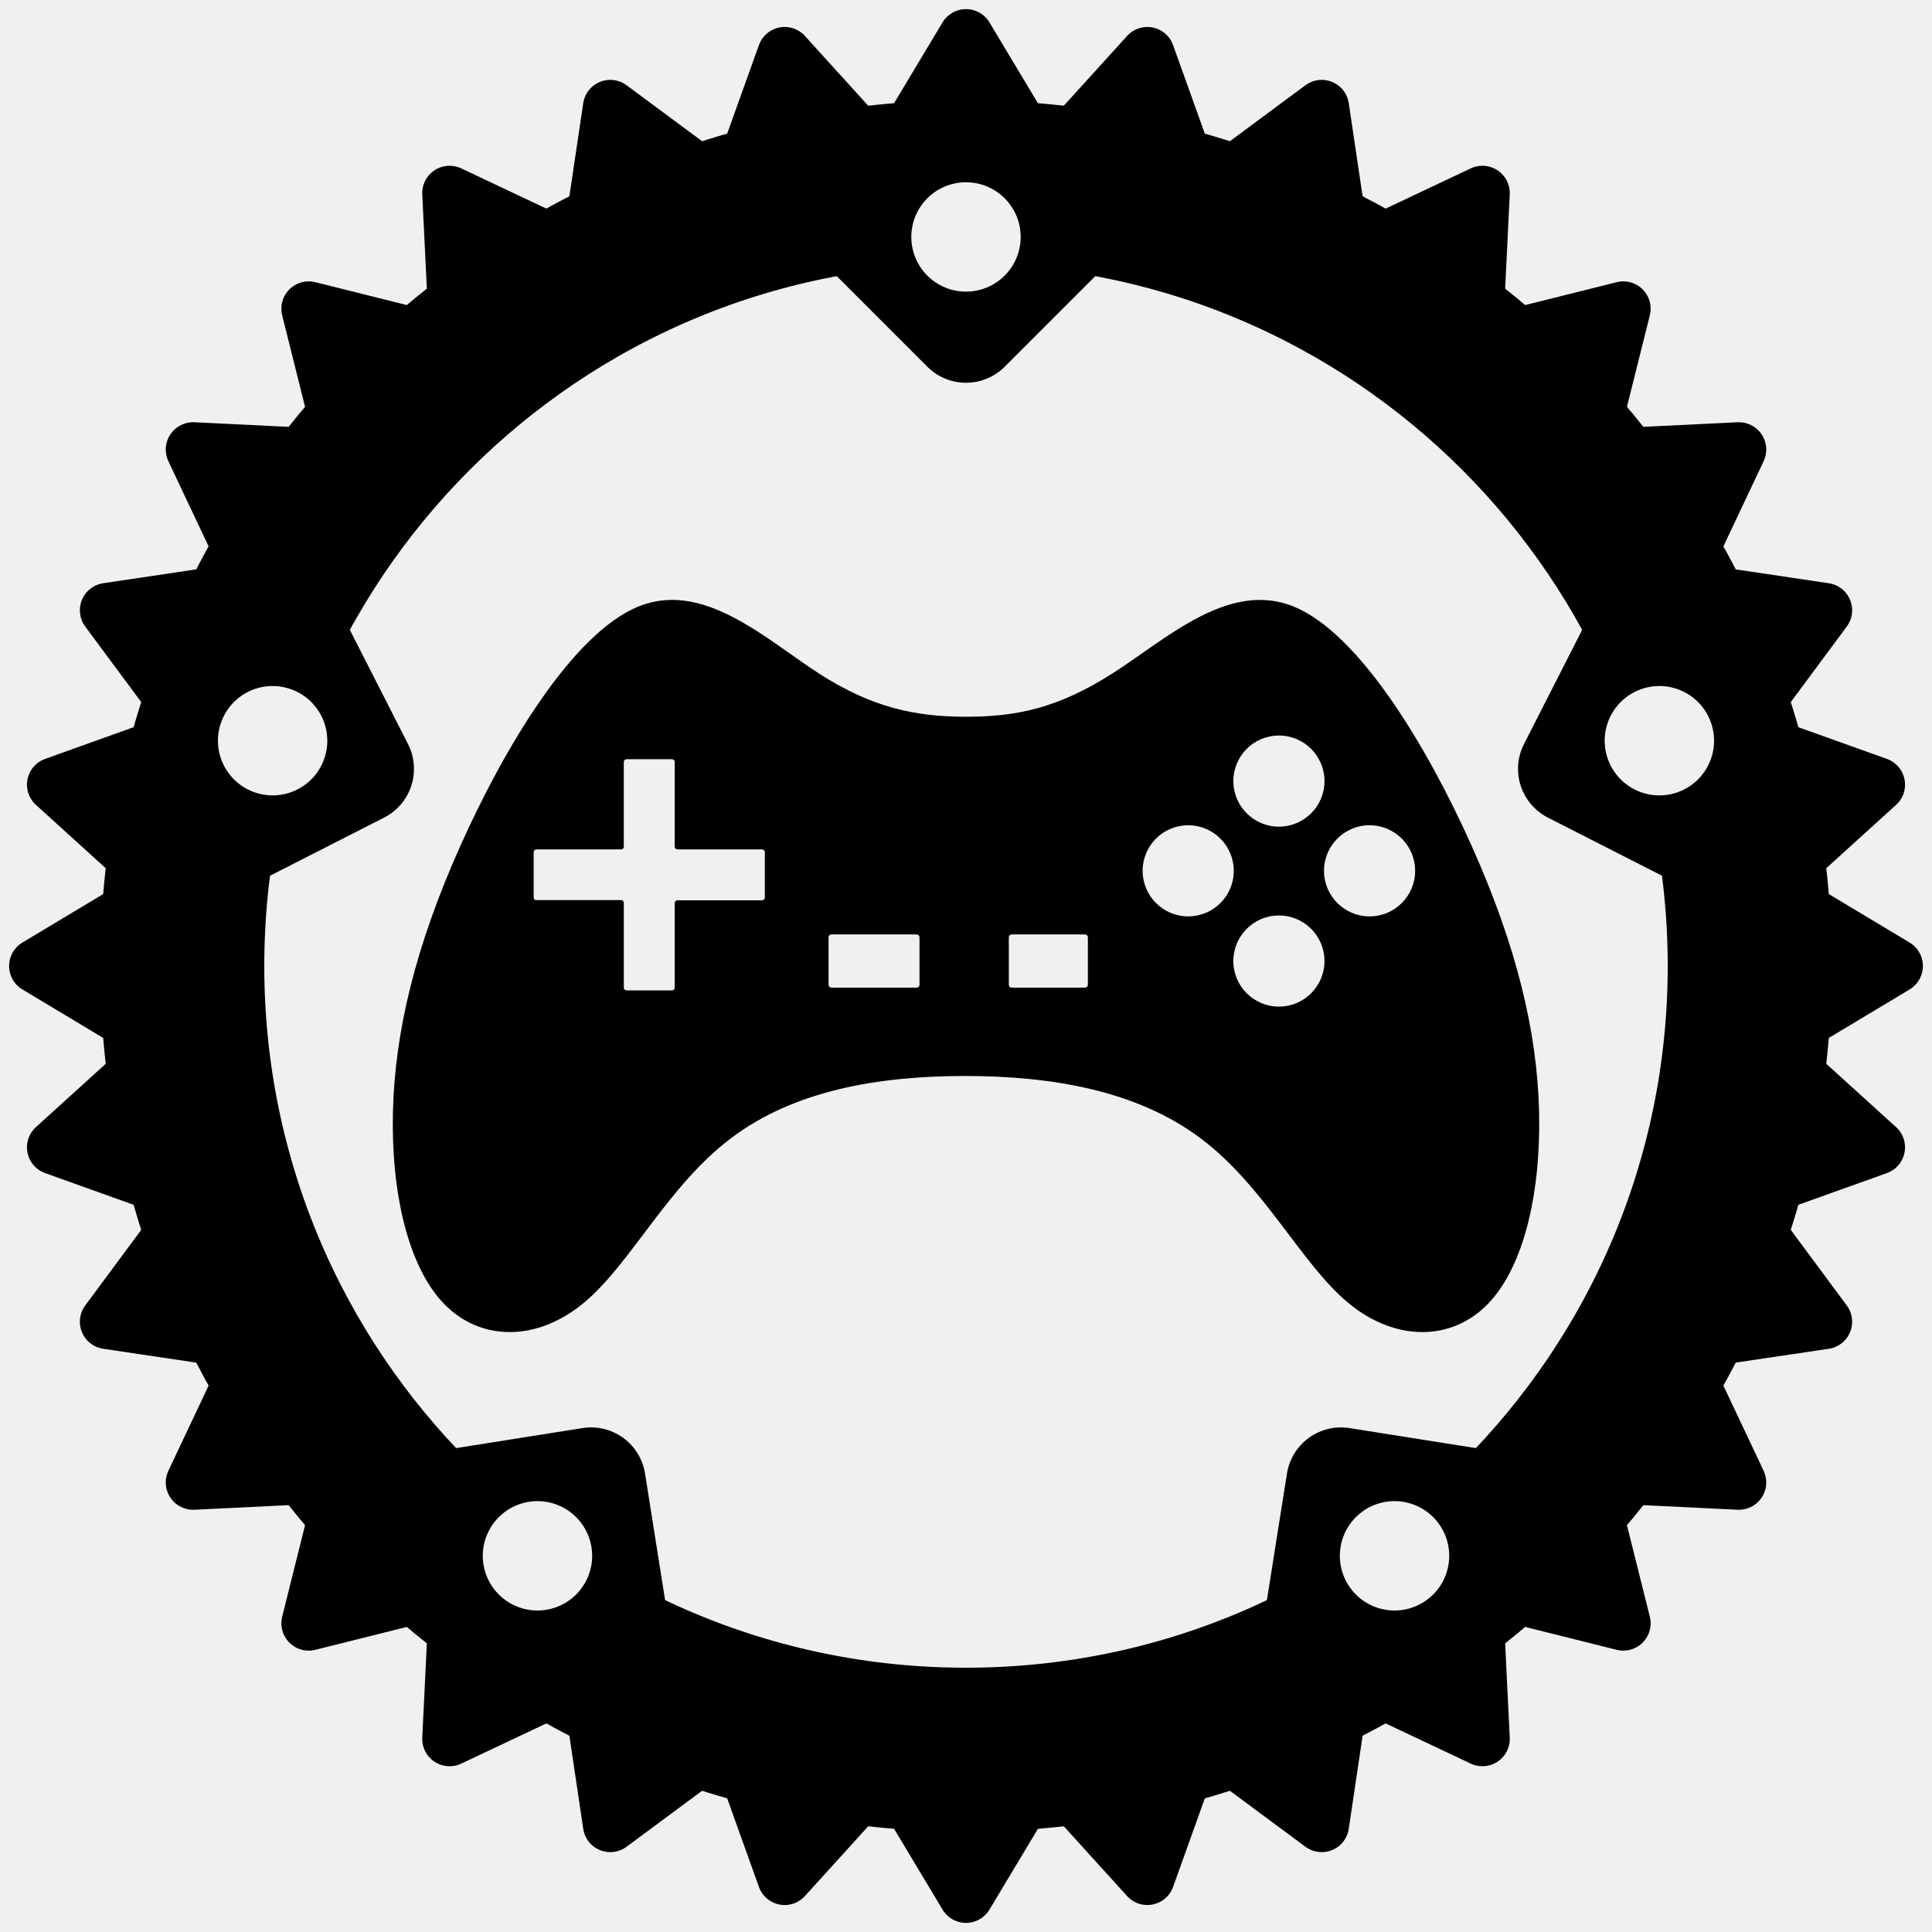
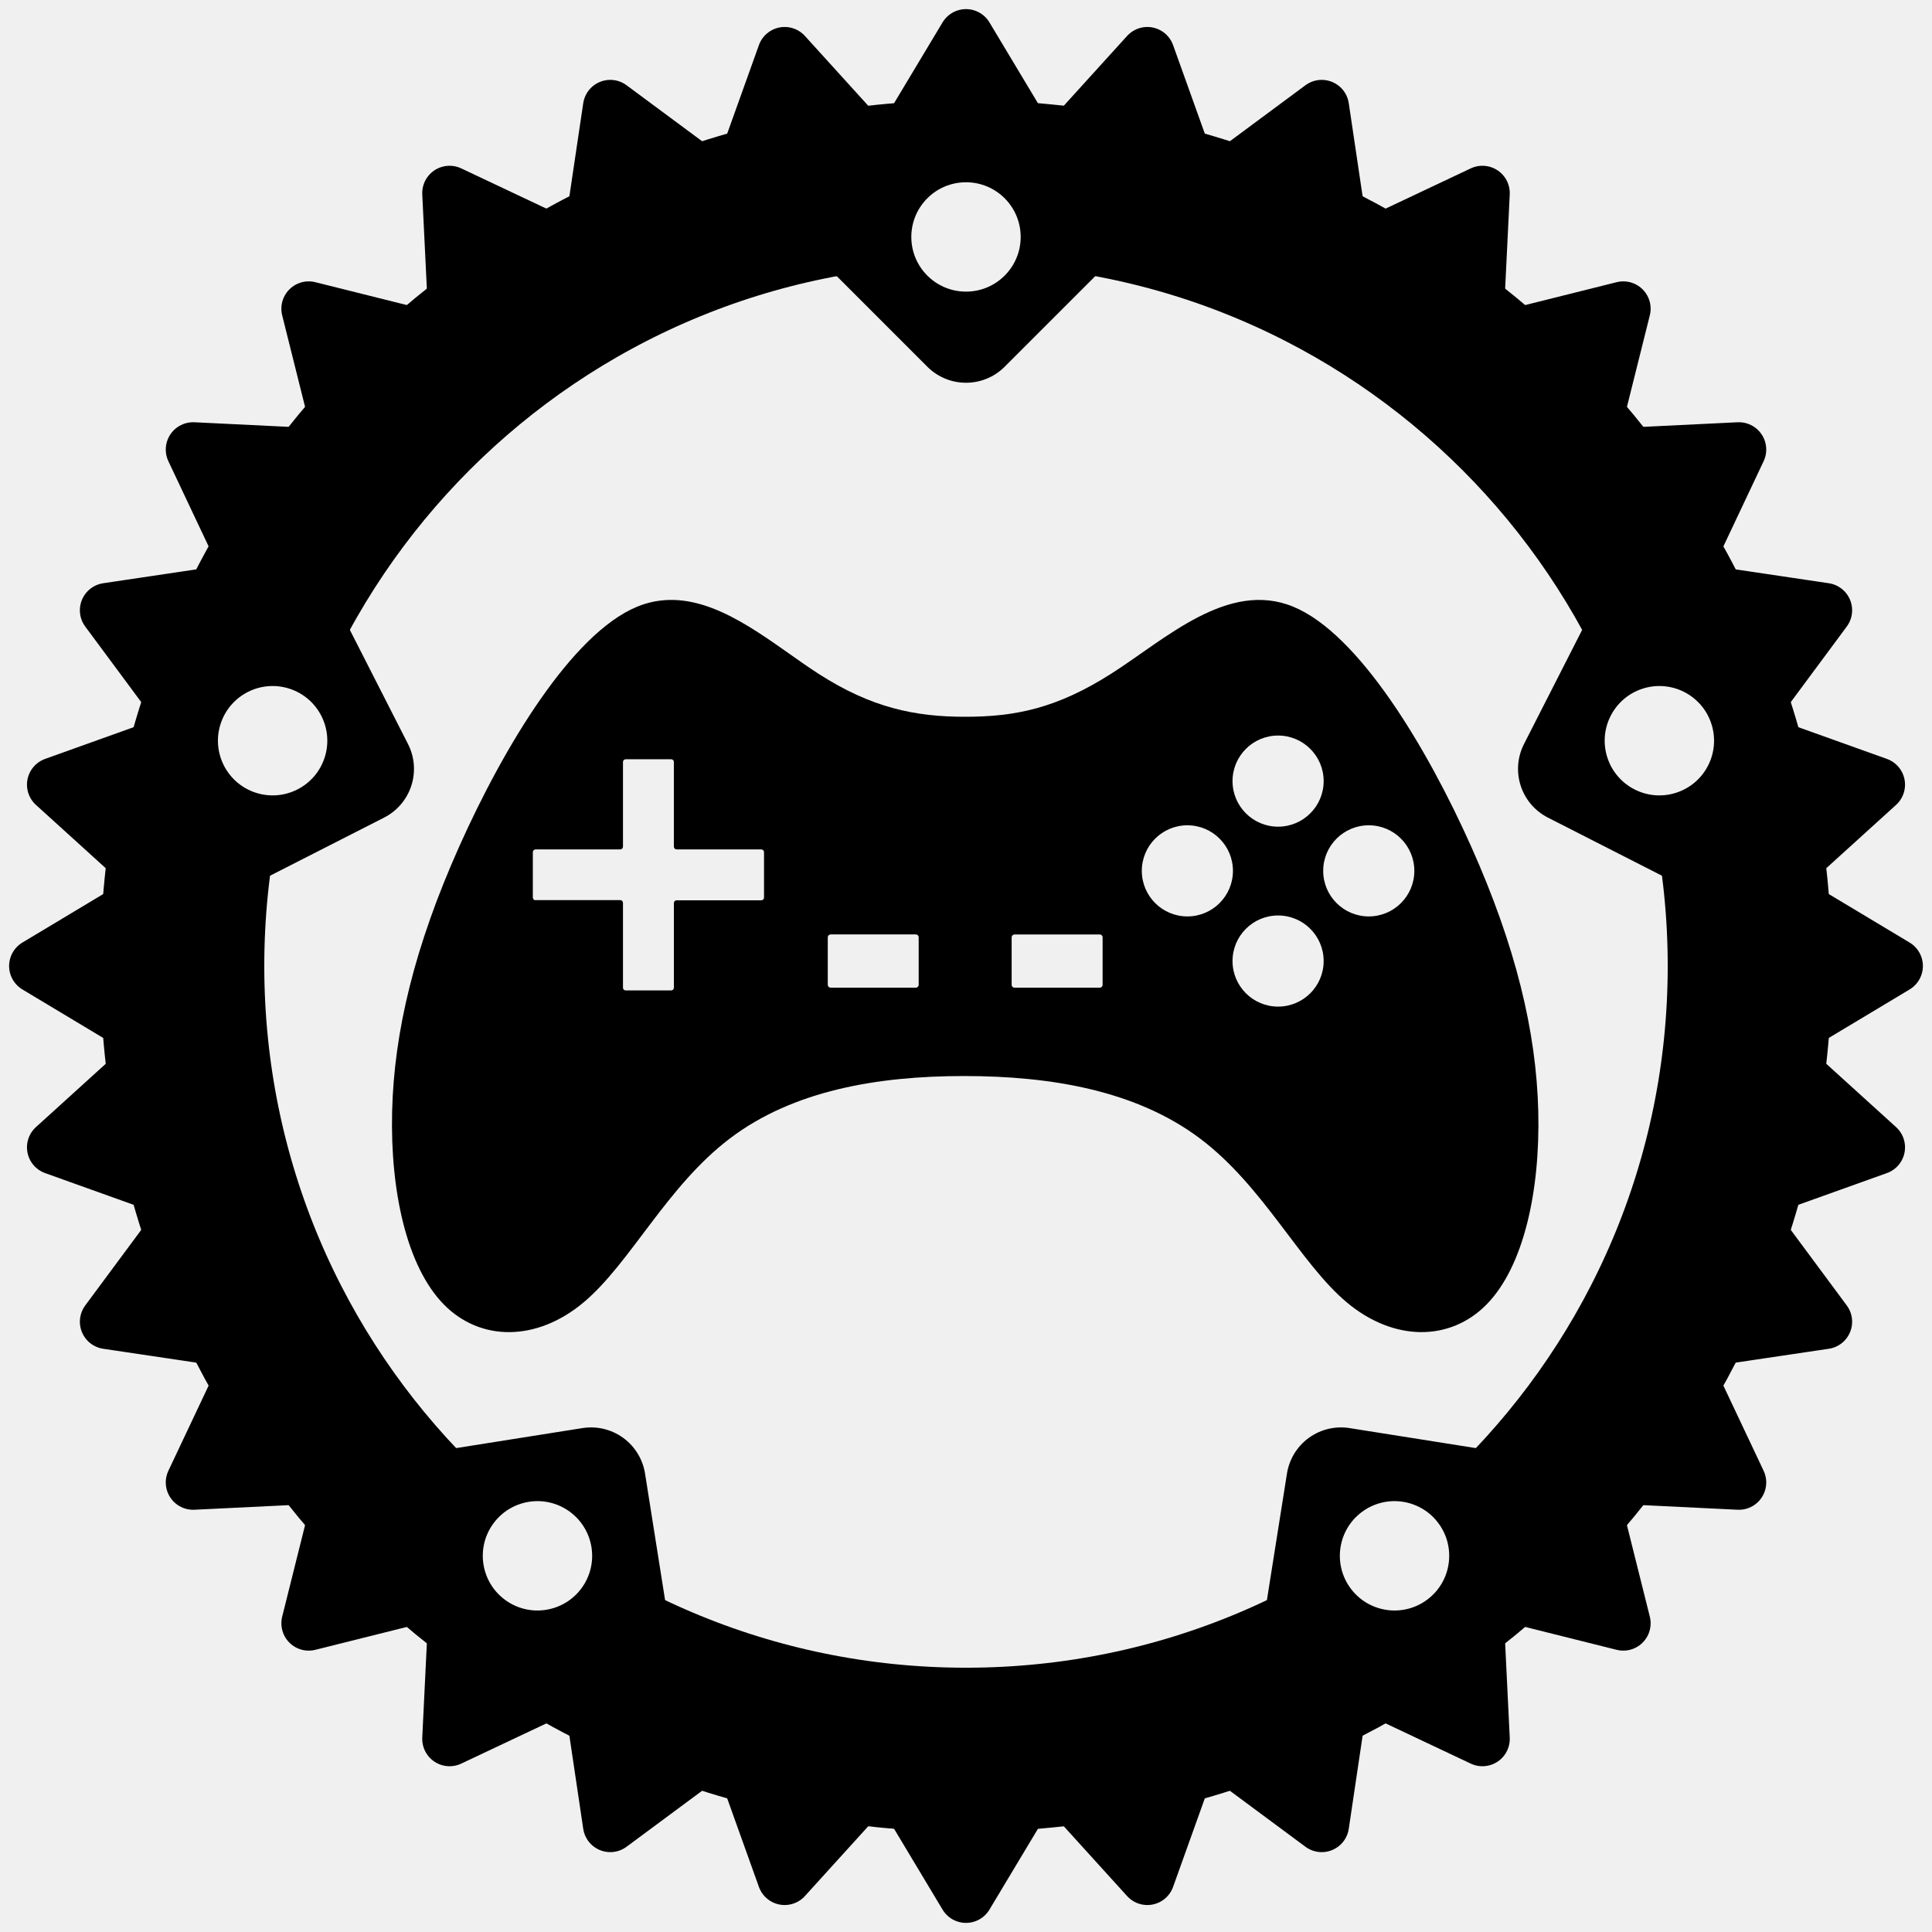
<svg xmlns="http://www.w3.org/2000/svg" xmlns:xlink="http://www.w3.org/1999/xlink" xml:space="preserve" width="106" height="106">
  <defs>
    <mask id="b">
      <path fill="#fff" d="M-60-60H60V60H-60z" />
      <circle id="a" cx="0" cy="-40" r="3" />
      <use xlink:href="#a" transform="rotate(72)" />
      <use xlink:href="#a" transform="rotate(144)" />
      <use xlink:href="#a" transform="rotate(-144)" />
      <use xlink:href="#a" transform="rotate(-72)" />
    </mask>
  </defs>
  <g style="display:inline;mix-blend-mode:normal">
    <g mask="url(#b)" transform="translate(53 53)">
      <circle r="43" fill="none" stroke="#000" stroke-width="9" />
      <path id="c" stroke="#000" stroke-linejoin="round" stroke-width="3" d="m51 0-5-3v6z" />
      <use xlink:href="#c" transform="rotate(11.25)" />
      <use xlink:href="#c" transform="rotate(22.5)" />
      <use xlink:href="#c" transform="rotate(33.75)" />
      <use xlink:href="#c" transform="rotate(45)" />
      <use xlink:href="#c" transform="rotate(56.25)" />
      <use xlink:href="#c" transform="rotate(67.5)" />
      <use xlink:href="#c" transform="rotate(78.75)" />
      <use xlink:href="#c" transform="rotate(90)" />
      <use xlink:href="#c" transform="rotate(101.25)" />
      <use xlink:href="#c" transform="rotate(112.5)" />
      <use xlink:href="#c" transform="rotate(123.75)" />
      <use xlink:href="#c" transform="rotate(135)" />
      <use xlink:href="#c" transform="rotate(146.25)" />
      <use xlink:href="#c" transform="rotate(157.5)" />
      <use xlink:href="#c" transform="rotate(168.75)" />
      <use xlink:href="#c" transform="scale(-1)" />
      <use xlink:href="#c" transform="rotate(-168.75)" />
      <use xlink:href="#c" transform="rotate(-157.5)" />
      <use xlink:href="#c" transform="rotate(-146.25)" />
      <use xlink:href="#c" transform="rotate(-135)" />
      <use xlink:href="#c" transform="rotate(-123.75)" />
      <use xlink:href="#c" transform="rotate(-112.5)" />
      <use xlink:href="#c" transform="rotate(-101.25)" />
      <use xlink:href="#c" transform="rotate(-90)" />
      <use xlink:href="#c" transform="rotate(-78.75)" />
      <use xlink:href="#c" transform="rotate(-67.5)" />
      <use xlink:href="#c" transform="rotate(-56.25)" />
      <use xlink:href="#c" transform="rotate(-45)" />
      <use xlink:href="#c" transform="rotate(-33.75)" />
      <use xlink:href="#c" transform="rotate(-22.5)" />
      <use xlink:href="#c" transform="rotate(-11.25)" />
      <path id="d" stroke="#000" stroke-linejoin="round" stroke-width="6" d="m0-35 7-7H-7z" />
      <use xlink:href="#d" transform="rotate(72)" />
      <use xlink:href="#d" transform="rotate(144)" />
      <use xlink:href="#d" transform="rotate(-144)" />
      <use xlink:href="#d" transform="rotate(-72)" />
    </g>
-     <path d="M258.443 46.409a4.9 4.9 0 0 1 2 .373c3.588 1.481 7.324 7.713 9.76 13.166s3.57 10.13 3.678 14.527c.107 4.399-.812 8.516-2.824 10.575-2.013 2.058-5.114 2.052-7.684-.106s-4.563-6.368-8.025-8.992-8.074-3.424-12.85-3.424-9.443.8-12.936 3.424-5.486 6.835-8.056 8.992-5.671 2.164-7.684.106-2.93-6.176-2.824-10.575 1.242-9.074 3.678-14.527 6.172-11.685 9.76-13.166 7.026 1.788 10.001 3.68c2.976 1.891 5.248 2.355 8.002 2.355s5.148-.49 8.063-2.369c2.369-1.527 5.083-3.97 7.941-4.04m-33.172 7.44a2.5 2.5 0 0 0-2.5 2.5 2.5 2.5 0 0 0 2.5 2.5 2.5 2.5 0 0 0 2.5-2.5 2.5 2.5 0 0 0-2.5-2.5m35.793 1.3h-2.492a.15.15 0 0 0-.15.15v4.647a.15.15 0 0 1-.15.15h-4.645a.15.15 0 0 0-.15.15v2.493c0 .083.067.15.15.15h4.644a.15.15 0 0 1 .15.15v4.645c0 .084.068.15.151.15h2.492a.15.15 0 0 0 .15-.15v-4.656a.15.15 0 0 1 .151-.15h4.645q.018 0 .035.004a.15.15 0 0 0 .115-.143v-2.492a.15.15 0 0 0-.15-.15h-4.645a.15.15 0 0 1-.15-.151V55.3a.15.15 0 0 0-.15-.15m-30.816 3.621a2.5 2.5 0 0 0-2.5 2.5 2.5 2.5 0 0 0 2.5 2.5 2.5 2.5 0 0 0 2.5-2.5 2.5 2.5 0 0 0-2.5-2.5m-9.951 0a2.5 2.5 0 0 0-2.5 2.5 2.5 2.5 0 0 0 2.5 2.5 2.5 2.5 0 0 0 2.5-2.5 2.5 2.5 0 0 0-2.5-2.5m4.974 4.95a2.5 2.5 0 0 0-2.5 2.5 2.5 2.5 0 0 0 2.5 2.5 2.5 2.5 0 0 0 2.5-2.5 2.5 2.5 0 0 0-2.5-2.5m24.551 1.04h-4.676a.155.155 0 0 0-.156.157v2.605c0 .087.07.156.156.156h4.676c.087 0 .158-.069.158-.156v-2.605a.157.157 0 0 0-.158-.157m-9.888 0h-4.024a.157.157 0 0 0-.158.157v2.605c0 .087.071.156.158.156h4.024c.087 0 .156-.069.156-.156v-2.605a.155.155 0 0 0-.156-.157" style="display:inline;opacity:1;mix-blend-mode:normal;fill:#000;fill-opacity:1;stroke-width:5.314" transform="matrix(-1 0 0 1 295.44 -13.493)" />
+     <g style="display:inline;mix-blend-mode:normal">
+       <path d="M258.444 46.408a4.9 4.9 0 0 1 2 .373c3.587 1.481 7.324 7.713 9.76 13.166s3.57 10.13 3.677 14.527c.107 4.399-.814 8.518-2.826 10.577s-5.113 2.052-7.683-.106-4.561-6.368-8.024-8.992-8.073-3.424-12.85-3.424-9.444.8-12.937 3.424-5.484 6.835-8.055 8.992-5.671 2.164-7.683.106-2.933-6.178-2.826-10.577c.107-4.398 1.241-9.073 3.677-14.527s6.174-11.685 9.762-13.166 7.026 1.788 10.002 3.68 5.247 2.357 8.002 2.357c2.754 0 5.147-.49 8.062-2.369 2.37-1.527 5.083-3.973 7.942-4.041m-33.172 7.44a2.5 2.5 0 0 0-2.5 2.5 2.5 2.5 0 0 0 2.5 2.5 2.5 2.5 0 0 0 2.5-2.5 2.5 2.5 0 0 0-2.5-2.5m35.793 1.3h-2.492a.15.15 0 0 0-.15.15v4.647a.15.15 0 0 1-.151.15h-4.645a.15.15 0 0 0-.15.15v2.493c0 .083.067.15.15.15h4.645a.15.15 0 0 1 .15.15v4.645c0 .084.068.15.15.15h2.493a.15.15 0 0 0 .15-.15v-4.656a.15.15 0 0 1 .15-.15h4.645q.018 0 .035.004a.15.15 0 0 0 .116-.143v-2.492a.15.15 0 0 0-.15-.15h-4.646a.15.15 0 0 1-.15-.15v-4.647a.15.15 0 0 0-.15-.15m-30.816 3.623a2.5 2.5 0 0 0-2.5 2.5 2.5 2.5 0 0 0 2.5 2.5 2.5 2.5 0 0 0 2.5-2.5 2.5 2.5 0 0 0-2.5-2.5m-9.952 0a2.5 2.5 0 0 0-2.5 2.5 2.5 2.5 0 0 0 2.5 2.5 2.5 2.5 0 0 0 2.5-2.5 2.5 2.5 0 0 0-2.5-2.5m4.975 4.948a2.5 2.5 0 0 0-2.5 2.5 2.5 2.5 0 0 0 2.5 2.5 2.5 2.5 0 0 0 2.5-2.5 2.5 2.5 0 0 0-2.5-2.5m24.55 1.04h-4.675a.155.155 0 0 0-.156.157v2.605c0 .087.069.159.156.159h4.676a.157.157 0 0 0 .156-.159v-2.605a.155.155 0 0 0-.156-.156m-10.09 0h-4.675a.157.157 0 0 0-.158.157v2.605c0 .087.071.159.158.159h4.676a.157.157 0 0 0 .156-.159v-2.605a.155.155 0 0 0-.156-.156" style="display:inline;opacity:1;fill:#000;fill-opacity:1;stroke-width:5.314" transform="matrix(-1 0 0 1 295.395 -13.492)" />
+     </g>
  </g>
</svg>
